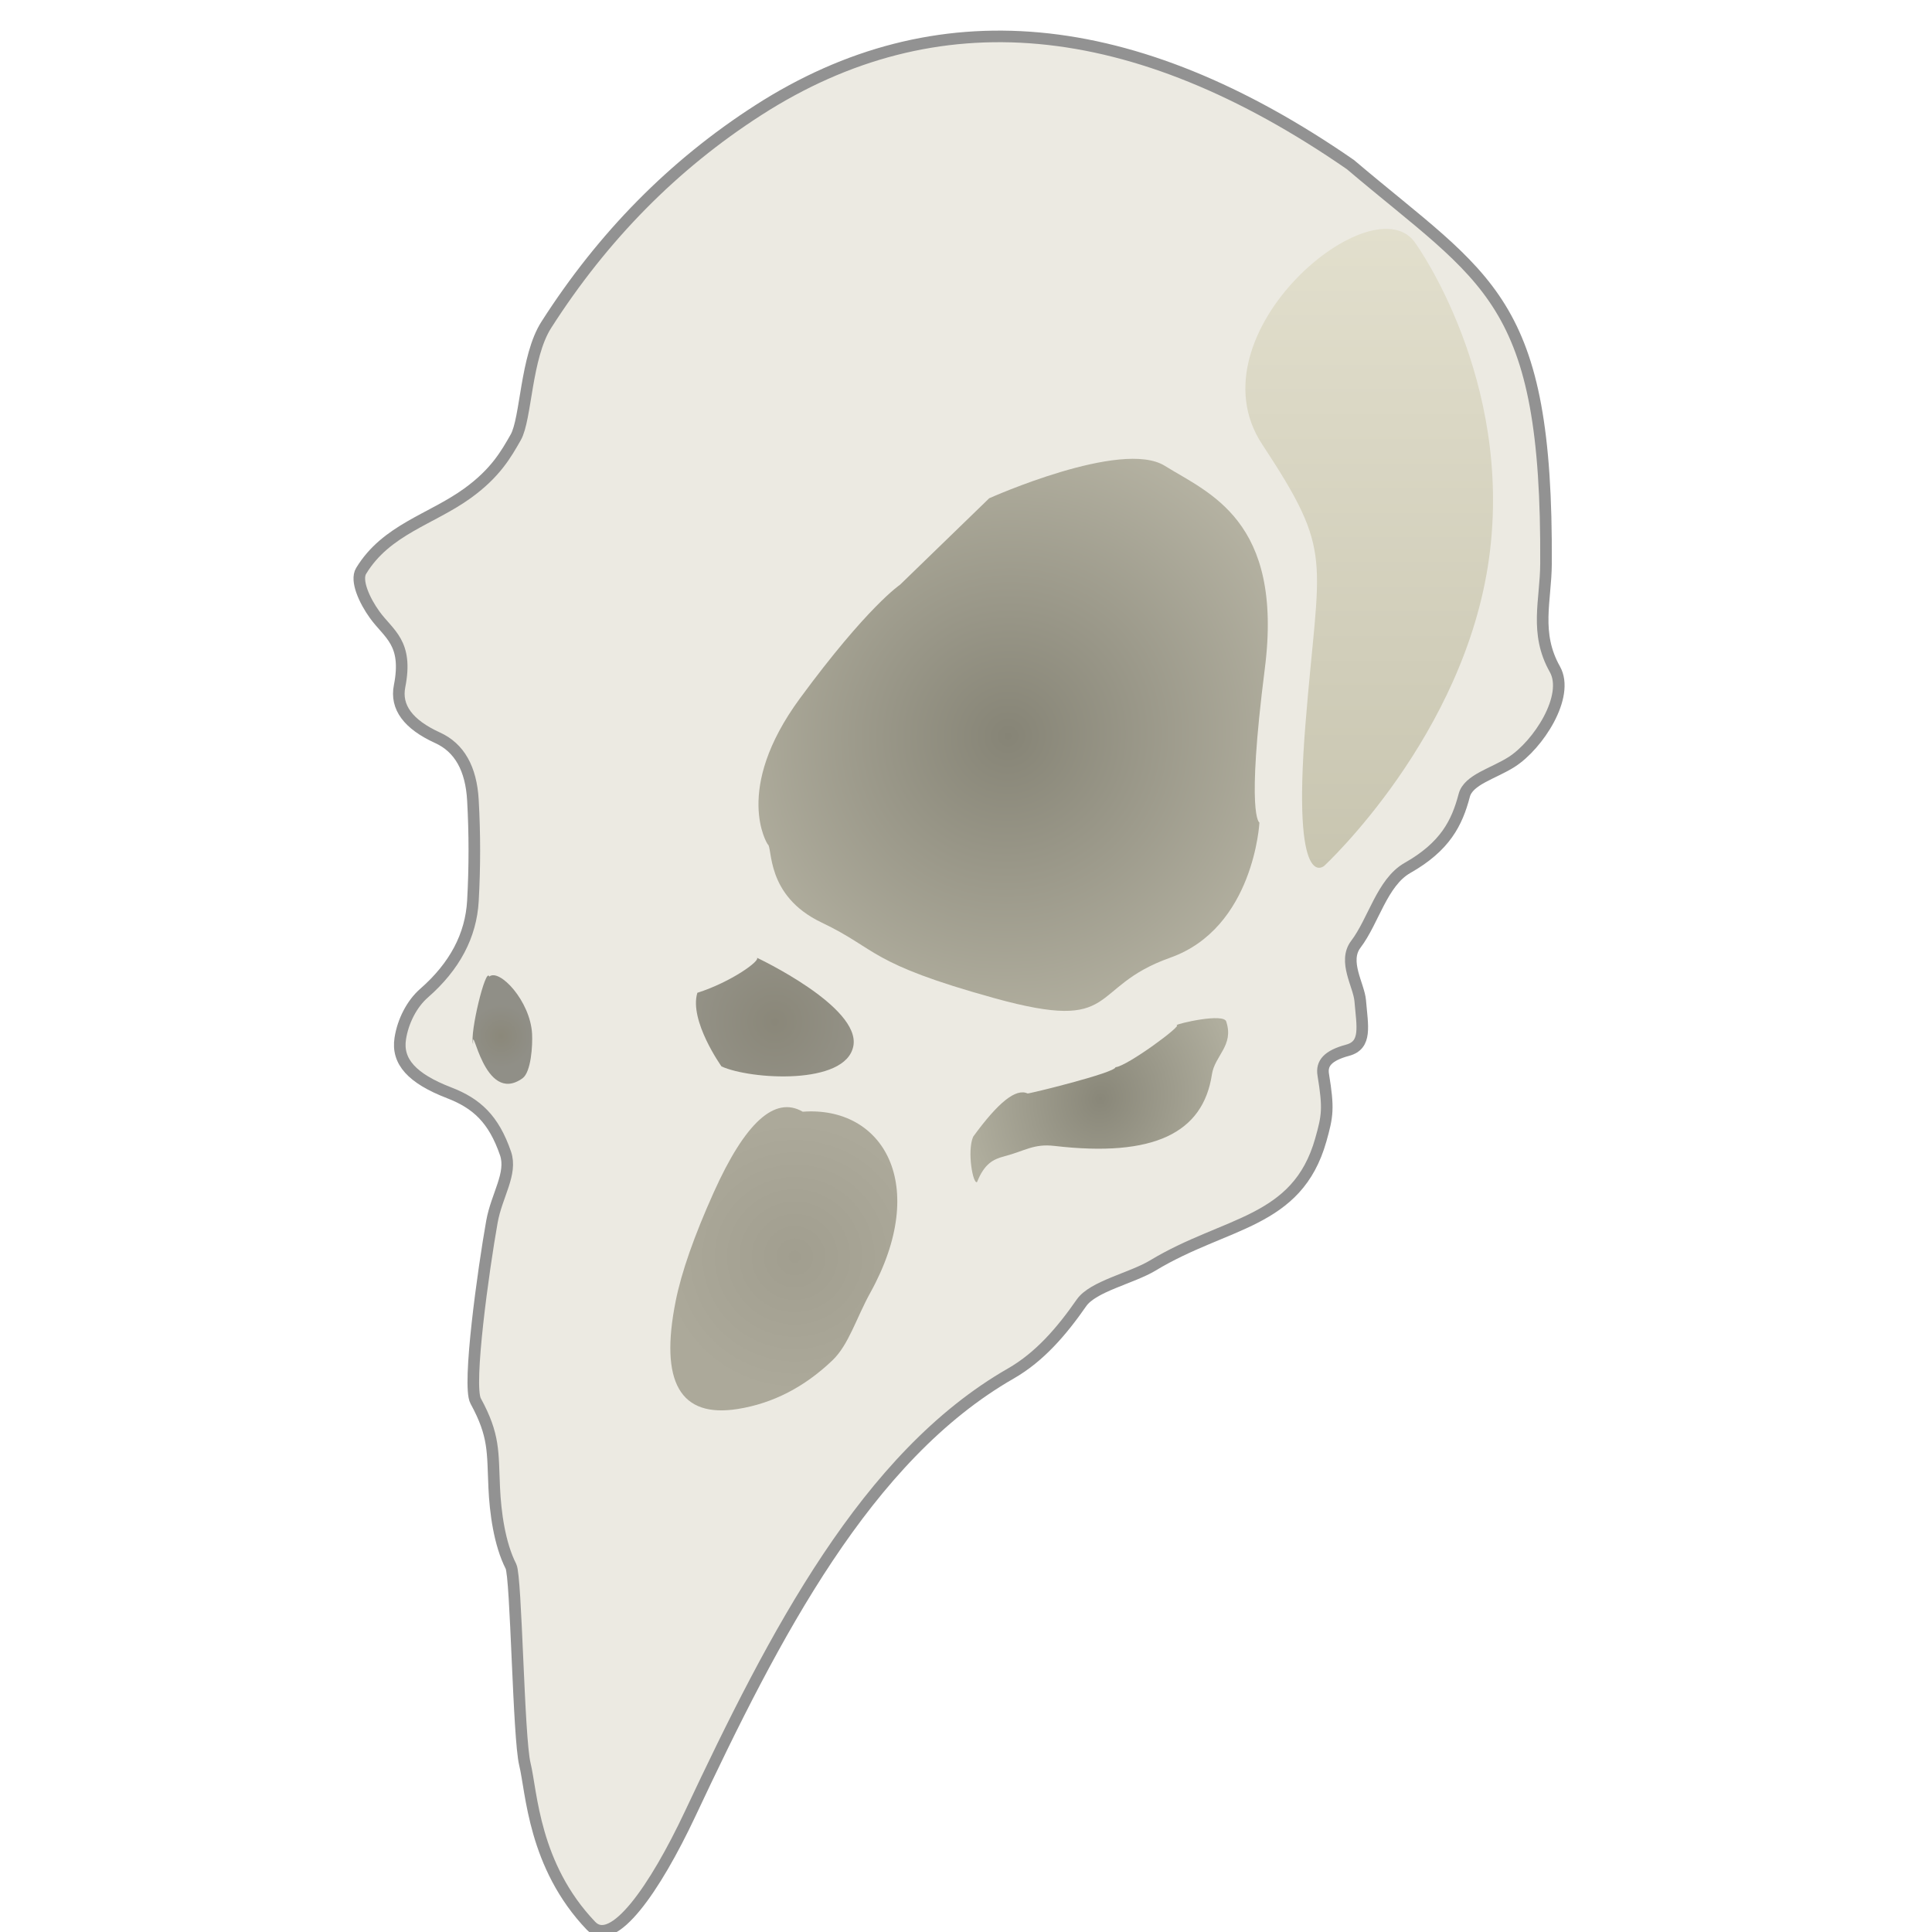
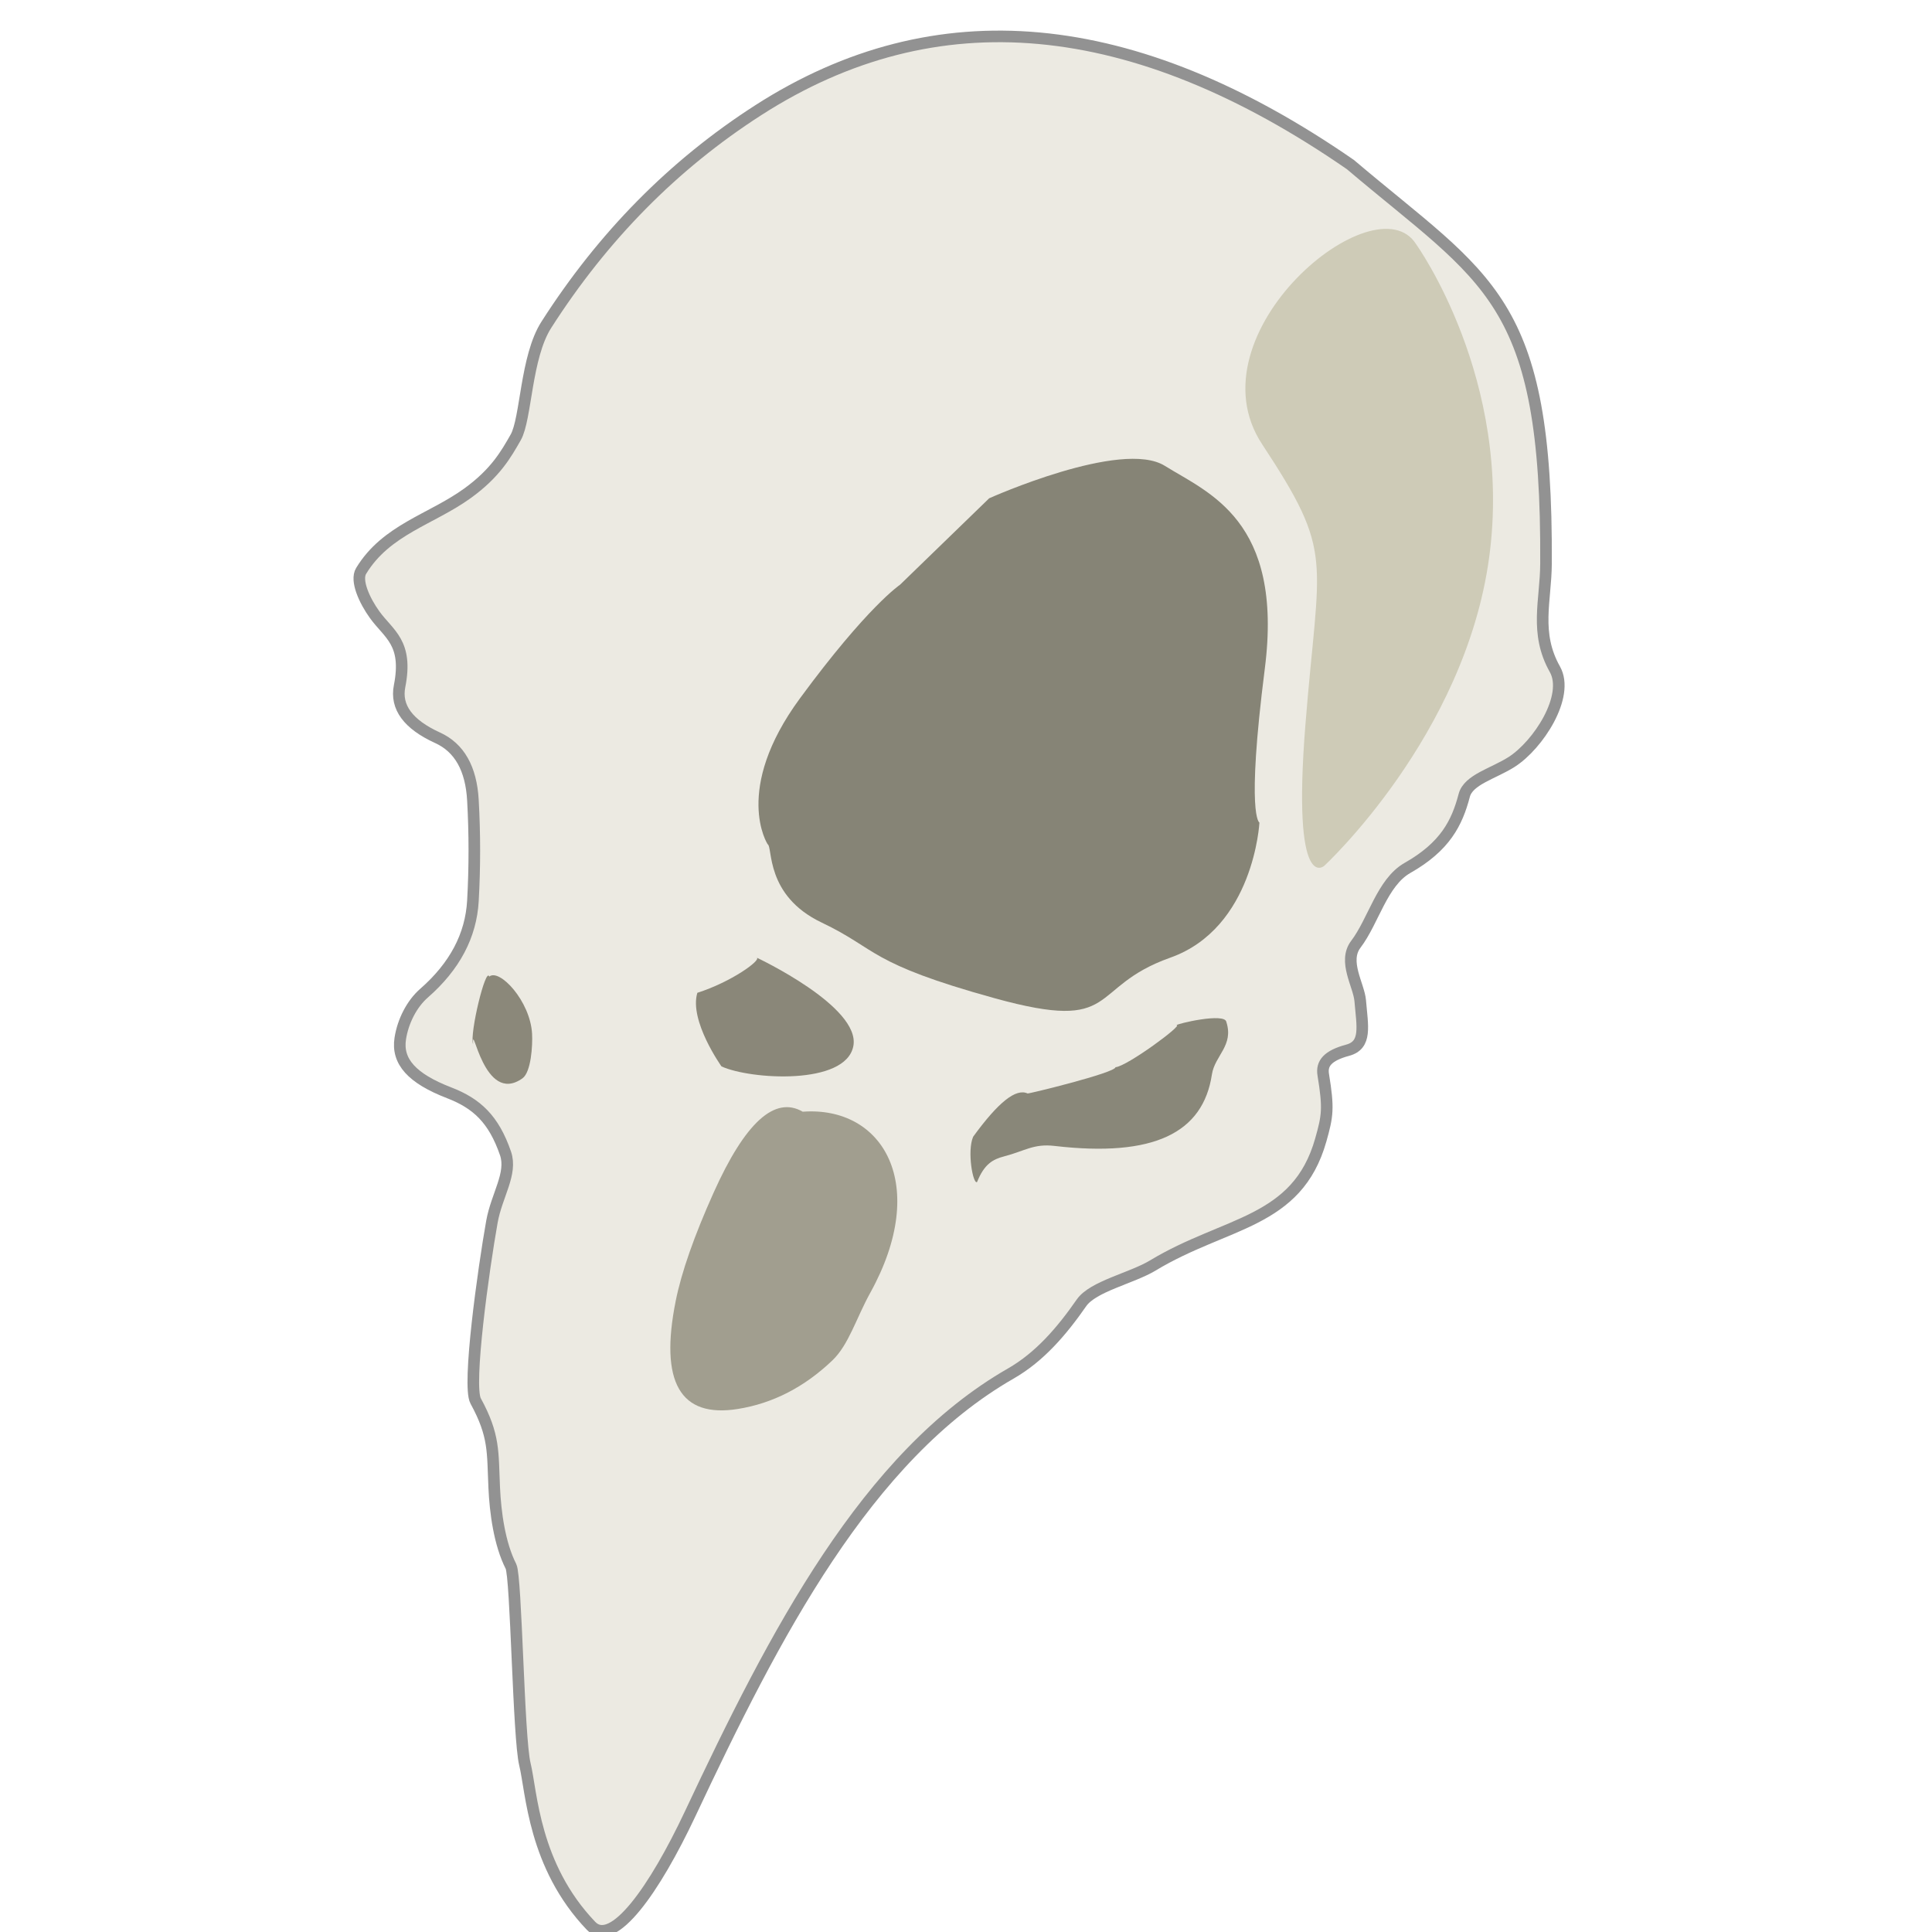
<svg xmlns="http://www.w3.org/2000/svg" xmlns:ns1="https://boxy-svg.com" viewBox="0 0 500 500">
-   <defs>
-     <radialGradient id="gradient-1" gradientUnits="userSpaceOnUse" cx="260.897" cy="190.499" r="71.335" gradientTransform="matrix(1.399236, 0.961962, -0.975634, 1.419122, 81.69782, -330.8155)">
-       <stop offset="0" style="stop-color: rgb(134, 132, 118);" />
-       <stop offset="1" style="stop-color: rgb(204, 201, 184);" />
-     </radialGradient>
-     <radialGradient id="gradient-2" gradientUnits="userSpaceOnUse" cx="284.789" cy="284.33" r="34.568" gradientTransform="matrix(0.95536, 0.295457, -0.325139, 1.051338, 105.1599, -98.73964)">
-       <stop offset="0" style="stop-color: rgb(137, 135, 121);" />
-       <stop offset="1" style="stop-color: rgb(176, 174, 158);" />
-     </radialGradient>
-     <radialGradient id="gradient-3" gradientUnits="userSpaceOnUse" cx="205.676" cy="325.275" r="35.019" spreadMethod="pad" gradientTransform="matrix(0.999999, 0.016892, -0.016888, 0.999857, 5.493615, -3.427952)">
-       <stop offset="0" style="stop-color: rgb(161, 158, 143);" />
-       <stop offset="1" style="stop-color: rgb(172, 169, 154);" />
-     </radialGradient>
-     <radialGradient id="gradient-4" gradientUnits="userSpaceOnUse" cx="200.556" cy="264.405" r="22.265" gradientTransform="matrix(1, 0, 0, 0.999999, 0, 0.000332)">
-       <stop offset="0" style="stop-color: rgb(138, 135, 121);" />
-       <stop offset="1" style="stop-color: rgb(148, 146, 135);" />
-     </radialGradient>
-     <radialGradient id="gradient-5" gradientUnits="userSpaceOnUse" cx="129.681" cy="268.132" r="8.178" gradientTransform="matrix(0.999994, 0, 0, 1, 0.000756, 0)">
-       <stop offset="0" style="stop-color: rgb(139, 136, 122);" />
-       <stop offset="1" style="stop-color: rgb(144, 143, 135);" />
-     </radialGradient>
-     <linearGradient id="gradient-8" gradientUnits="userSpaceOnUse" x1="349.715" y1="46.43" x2="349.715" y2="231.76" gradientTransform="matrix(1, 0, 0, 1, 0.000029, -0.000004)">
-       <stop offset="0" style="stop-color: rgb(228, 225, 207);" />
-       <stop offset="1" style="stop-color: rgb(199, 196, 175);" />
-     </linearGradient>
-     <pattern id="pattern-1" x="0" y="0" width="20" height="20" patternUnits="userSpaceOnUse" viewBox="0 0 100 100">
-       <path d="M 0 0 L 50 0 L 50 100 L 0 100 Z" style="fill: black;" />
-     </pattern>
-     <radialGradient id="gradient-6" gradientUnits="userSpaceOnUse" cx="260.897" cy="190.499" r="71.335" gradientTransform="matrix(1.399238, 0.961962, -0.975634, 1.419122, 81.6974, -330.8155)">
-       <stop offset="0" style="stop-color: rgb(134, 132, 118);" />
-       <stop offset="1" style="stop-color: rgb(204, 201, 184);" />
-     </radialGradient>
-   </defs>
  <g>
-     <path d="M 349.484 42.595 C 293.239 3.692 242.149 -0.995 196.215 28.534 C 174.33 42.603 156.05 61.117 141.376 84.076 C 136.049 92.409 136.19 108.413 133.461 113.197 C 131.002 117.506 128.252 122.419 120.987 127.666 C 111.601 134.446 99.955 137.045 93.455 147.76 C 91.952 150.238 94.335 155.456 96.97 159.1 C 100.638 164.172 105.635 166.305 103.411 177.584 C 102.341 183.011 105.622 187.463 113.253 190.942 C 118.887 193.51 121.934 198.9 122.393 207.113 C 122.877 215.77 122.877 224.441 122.393 233.126 C 121.891 242.128 117.673 250.096 109.738 257.031 C 106.557 259.811 104.286 264.3 103.591 268.756 C 102.664 274.7 106.588 279.092 116.247 282.817 C 123.366 285.563 127.775 289.623 130.83 298.512 C 132.623 303.729 128.534 309.331 127.315 316.156 C 125.124 328.423 120.923 358.573 123.096 362.559 C 128.021 371.595 127.476 375.68 127.905 385.035 C 128.194 391.338 129.245 399.495 132.236 405.378 C 133.613 408.087 134.16 449.729 135.841 456.582 C 137.601 463.758 138.052 482.817 152.965 498.41 C 158.63 504.334 169.411 488.973 178.639 469.357 C 200.448 422.997 224.194 376.913 261.601 355.46 C 269.076 351.173 274.801 344.494 279.88 337.18 C 282.869 332.876 292.89 330.805 298.364 327.497 C 317.254 316.083 335.71 316.65 341.818 295.02 C 343.577 288.79 343.892 286.892 342.453 278.123 C 341.97 275.18 343.647 273.175 348.781 271.795 C 353.76 270.457 352.581 265.596 352.024 258.981 C 351.684 254.95 347.521 248.806 350.89 244.375 C 355.458 238.368 357.682 228.348 364.248 224.622 C 374.013 219.08 377.072 212.982 378.945 205.843 C 380.017 201.757 386.468 200.211 391.192 197.202 C 398.065 192.824 406.327 180.158 402.396 173.185 C 397.105 163.799 400.048 155.421 400.105 145.946 C 400.519 76.978 385.051 72.76 349.484 42.595 Z" style="stroke: rgb(146, 146, 146); fill: rgb(236, 234, 226);" ns1:origin="0.5 0.5" stroke-width="3" />
-     <path d="M 207.746 287.709 C 200.519 283.513 192.826 290.507 184.667 308.69 C 179.626 319.923 176.363 329.247 174.876 336.664 C 170.657 357.711 176.019 367.036 190.961 364.639 C 200.02 363.186 208.18 358.989 215.439 352.05 C 219.651 348.023 221.585 341.157 225.23 334.566 C 240.695 306.599 228.564 286.176 207.746 287.709 Z" style="stroke: none; fill: url(#gradient-3);" ns1:origin="0.5 0.5" />
-     <path d="M 180.471 256.937 C 189.224 254.154 197.018 248.509 195.857 247.846 C 195.857 247.846 222.82 260.504 220.843 270.734 C 218.866 280.964 194.194 279.403 186.724 275.989 C 186.724 275.989 178.291 264.174 180.471 256.937 Z" style="stroke: none; fill: url(#gradient-4);" ns1:origin="0.5 0.5" />
-     <path d="M 366.5 63.215 C 366.5 63.215 391.677 98.183 385.383 144.34 C 379.089 190.497 342.722 224.067 342.722 224.067 C 342.722 224.067 334.33 231.76 337.827 187.701 C 341.324 143.642 345.52 143.641 326.637 114.967 C 307.754 86.293 356.01 46.43 366.5 63.215 Z" style="stroke: none; fill: url(#gradient-8);" ns1:origin="0.5 0.5" />
-     <path d="M 126.62 252.741 C 129.22 250.551 137.247 259.027 137.703 267.571 C 137.859 270.496 137.466 277.476 135.203 279.079 C 125.159 286.193 122.196 263.68 122.424 270.225 C 121.503 267.463 125.73 250.071 126.62 252.741 Z" style="stroke: none; fill: url(#gradient-5);" ns1:origin="0.5 0.5" />
-     <path d="M 252.867 305.901 C 251.842 306.67 250.221 297.997 251.848 294.188 C 258.416 285.166 262.931 281.617 265.939 282.984 C 265.939 283.175 288.687 277.625 288.687 276.193 C 291.661 275.992 306.435 265.07 304.474 265.328 C 304.423 264.968 317.021 261.989 317.377 264.479 C 319.357 270.591 314.377 273.193 313.642 278.06 C 311.359 293.173 298.683 299.567 272.899 296.564 C 267.489 295.934 265.282 297.858 259.827 299.281 C 257.009 300.016 254.745 301.204 252.867 305.901 Z" style="stroke: none; fill: url(#gradient-2);" ns1:origin="0.5 0.5" />
-     <path d="M 198.654 218.473 C 198.654 218.473 189.562 204.485 207.046 180.707 C 224.53 156.929 232.923 151.334 232.923 151.334 L 256.002 128.955 C 256.002 128.955 290.27 113.569 301.46 120.562 C 312.65 127.555 332.232 134.549 327.336 173.014 C 322.44 211.479 325.938 212.878 325.938 212.878 C 325.938 212.878 324.539 240.153 302.859 247.846 C 281.179 255.539 290.27 267.428 257.4 258.336 C 224.53 249.244 227.328 245.748 212.641 238.754 C 197.954 231.76 200.053 219.172 198.654 218.473 Z" style="stroke: none; fill: url(#gradient-1);" ns1:origin="0.5 0.5" />
+     <path d="M 349.484 42.595 C 293.239 3.692 242.149 -0.995 196.215 28.534 C 174.33 42.603 156.05 61.117 141.376 84.076 C 136.049 92.409 136.19 108.413 133.461 113.197 C 131.002 117.506 128.252 122.419 120.987 127.666 C 111.601 134.446 99.955 137.045 93.455 147.76 C 91.952 150.238 94.335 155.456 96.97 159.1 C 100.638 164.172 105.635 166.305 103.411 177.584 C 102.341 183.011 105.622 187.463 113.253 190.942 C 118.887 193.51 121.934 198.9 122.393 207.113 C 122.877 215.77 122.877 224.441 122.393 233.126 C 121.891 242.128 117.673 250.096 109.738 257.031 C 106.557 259.811 104.286 264.3 103.591 268.756 C 102.664 274.7 106.588 279.092 116.247 282.817 C 123.366 285.563 127.775 289.623 130.83 298.512 C 132.623 303.729 128.534 309.331 127.315 316.156 C 125.124 328.423 120.923 358.573 123.096 362.559 C 128.021 371.595 127.476 375.68 127.905 385.035 C 128.194 391.338 129.245 399.495 132.236 405.378 C 133.613 408.087 134.16 449.729 135.841 456.582 C 137.601 463.758 138.052 482.817 152.965 498.41 C 158.63 504.334 169.411 488.973 178.639 469.357 C 200.448 422.997 224.194 376.913 261.601 355.46 C 269.076 351.173 274.801 344.494 279.88 337.18 C 282.869 332.876 292.89 330.805 298.364 327.497 C 317.254 316.083 335.71 316.65 341.818 295.02 C 343.577 288.79 343.892 286.892 342.453 278.123 C 341.97 275.18 343.647 273.175 348.781 271.795 C 353.76 270.457 352.581 265.596 352.024 258.981 C 351.684 254.95 347.521 248.806 350.89 244.375 C 355.458 238.368 357.682 228.348 364.248 224.622 C 374.013 219.08 377.072 212.982 378.945 205.843 C 380.017 201.757 386.468 200.211 391.192 197.202 C 398.065 192.824 406.327 180.158 402.396 173.185 C 397.105 163.799 400.048 155.421 400.105 145.946 C 400.519 76.978 385.051 72.76 349.484 42.595 Z" style="stroke: rgb(146, 146, 146); fill: rgb(236, 234, 226); stroke-width: 3;" ns1:origin="0.5 0.5" />
+     <path d="M 207.746 287.709 C 200.519 283.513 192.826 290.507 184.667 308.69 C 179.626 319.923 176.363 329.247 174.876 336.664 C 170.657 357.711 176.019 367.036 190.961 364.639 C 200.02 363.186 208.18 358.989 215.439 352.05 C 219.651 348.023 221.585 341.157 225.23 334.566 C 240.695 306.599 228.564 286.176 207.746 287.709 Z" style="stroke: none; fill: rgb(161, 158, 143);" ns1:origin="0.5 0.5" />
+     <path d="M 180.471 256.937 C 189.224 254.154 197.018 248.509 195.857 247.846 C 195.857 247.846 222.82 260.504 220.843 270.734 C 218.866 280.964 194.194 279.403 186.724 275.989 C 186.724 275.989 178.291 264.174 180.471 256.937 Z" style="stroke: none; fill: rgb(138, 135, 121);" ns1:origin="0.5 0.5" />
+     <path d="M 366.5 63.215 C 366.5 63.215 391.677 98.183 385.383 144.34 C 379.089 190.497 342.722 224.067 342.722 224.067 C 342.722 224.067 334.33 231.76 337.827 187.701 C 341.324 143.642 345.52 143.641 326.637 114.967 C 307.754 86.293 356.01 46.43 366.5 63.215 Z" style="stroke: none; fill: rgb(206, 203, 183);" ns1:origin="0.5 0.5" />
+     <path d="M 126.62 252.741 C 129.22 250.551 137.247 259.027 137.703 267.571 C 137.859 270.496 137.466 277.476 135.203 279.079 C 125.159 286.193 122.196 263.68 122.424 270.225 C 121.503 267.463 125.73 250.071 126.62 252.741 Z" style="stroke: none; fill: rgb(139, 136, 122);" ns1:origin="0.5 0.5" />
+     <path d="M 252.867 305.901 C 251.842 306.67 250.221 297.997 251.848 294.188 C 258.416 285.166 262.931 281.617 265.939 282.984 C 265.939 283.175 288.687 277.625 288.687 276.193 C 291.661 275.992 306.435 265.07 304.474 265.328 C 304.423 264.968 317.021 261.989 317.377 264.479 C 319.357 270.591 314.377 273.193 313.642 278.06 C 311.359 293.173 298.683 299.567 272.899 296.564 C 267.489 295.934 265.282 297.858 259.827 299.281 C 257.009 300.016 254.745 301.204 252.867 305.901 Z" style="stroke: none; fill: rgb(137, 135, 121);" ns1:origin="0.5 0.5" />
+     <path d="M 198.654 218.473 C 198.654 218.473 189.562 204.485 207.046 180.707 C 224.53 156.929 232.923 151.334 232.923 151.334 L 256.002 128.955 C 256.002 128.955 290.27 113.569 301.46 120.562 C 312.65 127.555 332.232 134.549 327.336 173.014 C 322.44 211.479 325.938 212.878 325.938 212.878 C 325.938 212.878 324.539 240.153 302.859 247.846 C 281.179 255.539 290.27 267.428 257.4 258.336 C 224.53 249.244 227.328 245.748 212.641 238.754 C 197.954 231.76 200.053 219.172 198.654 218.473 Z" style="stroke: none; fill: rgb(134, 132, 118);" ns1:origin="0.5 0.5" />
  </g>
-   <path style="stroke: black; fill: none;" />
</svg>
